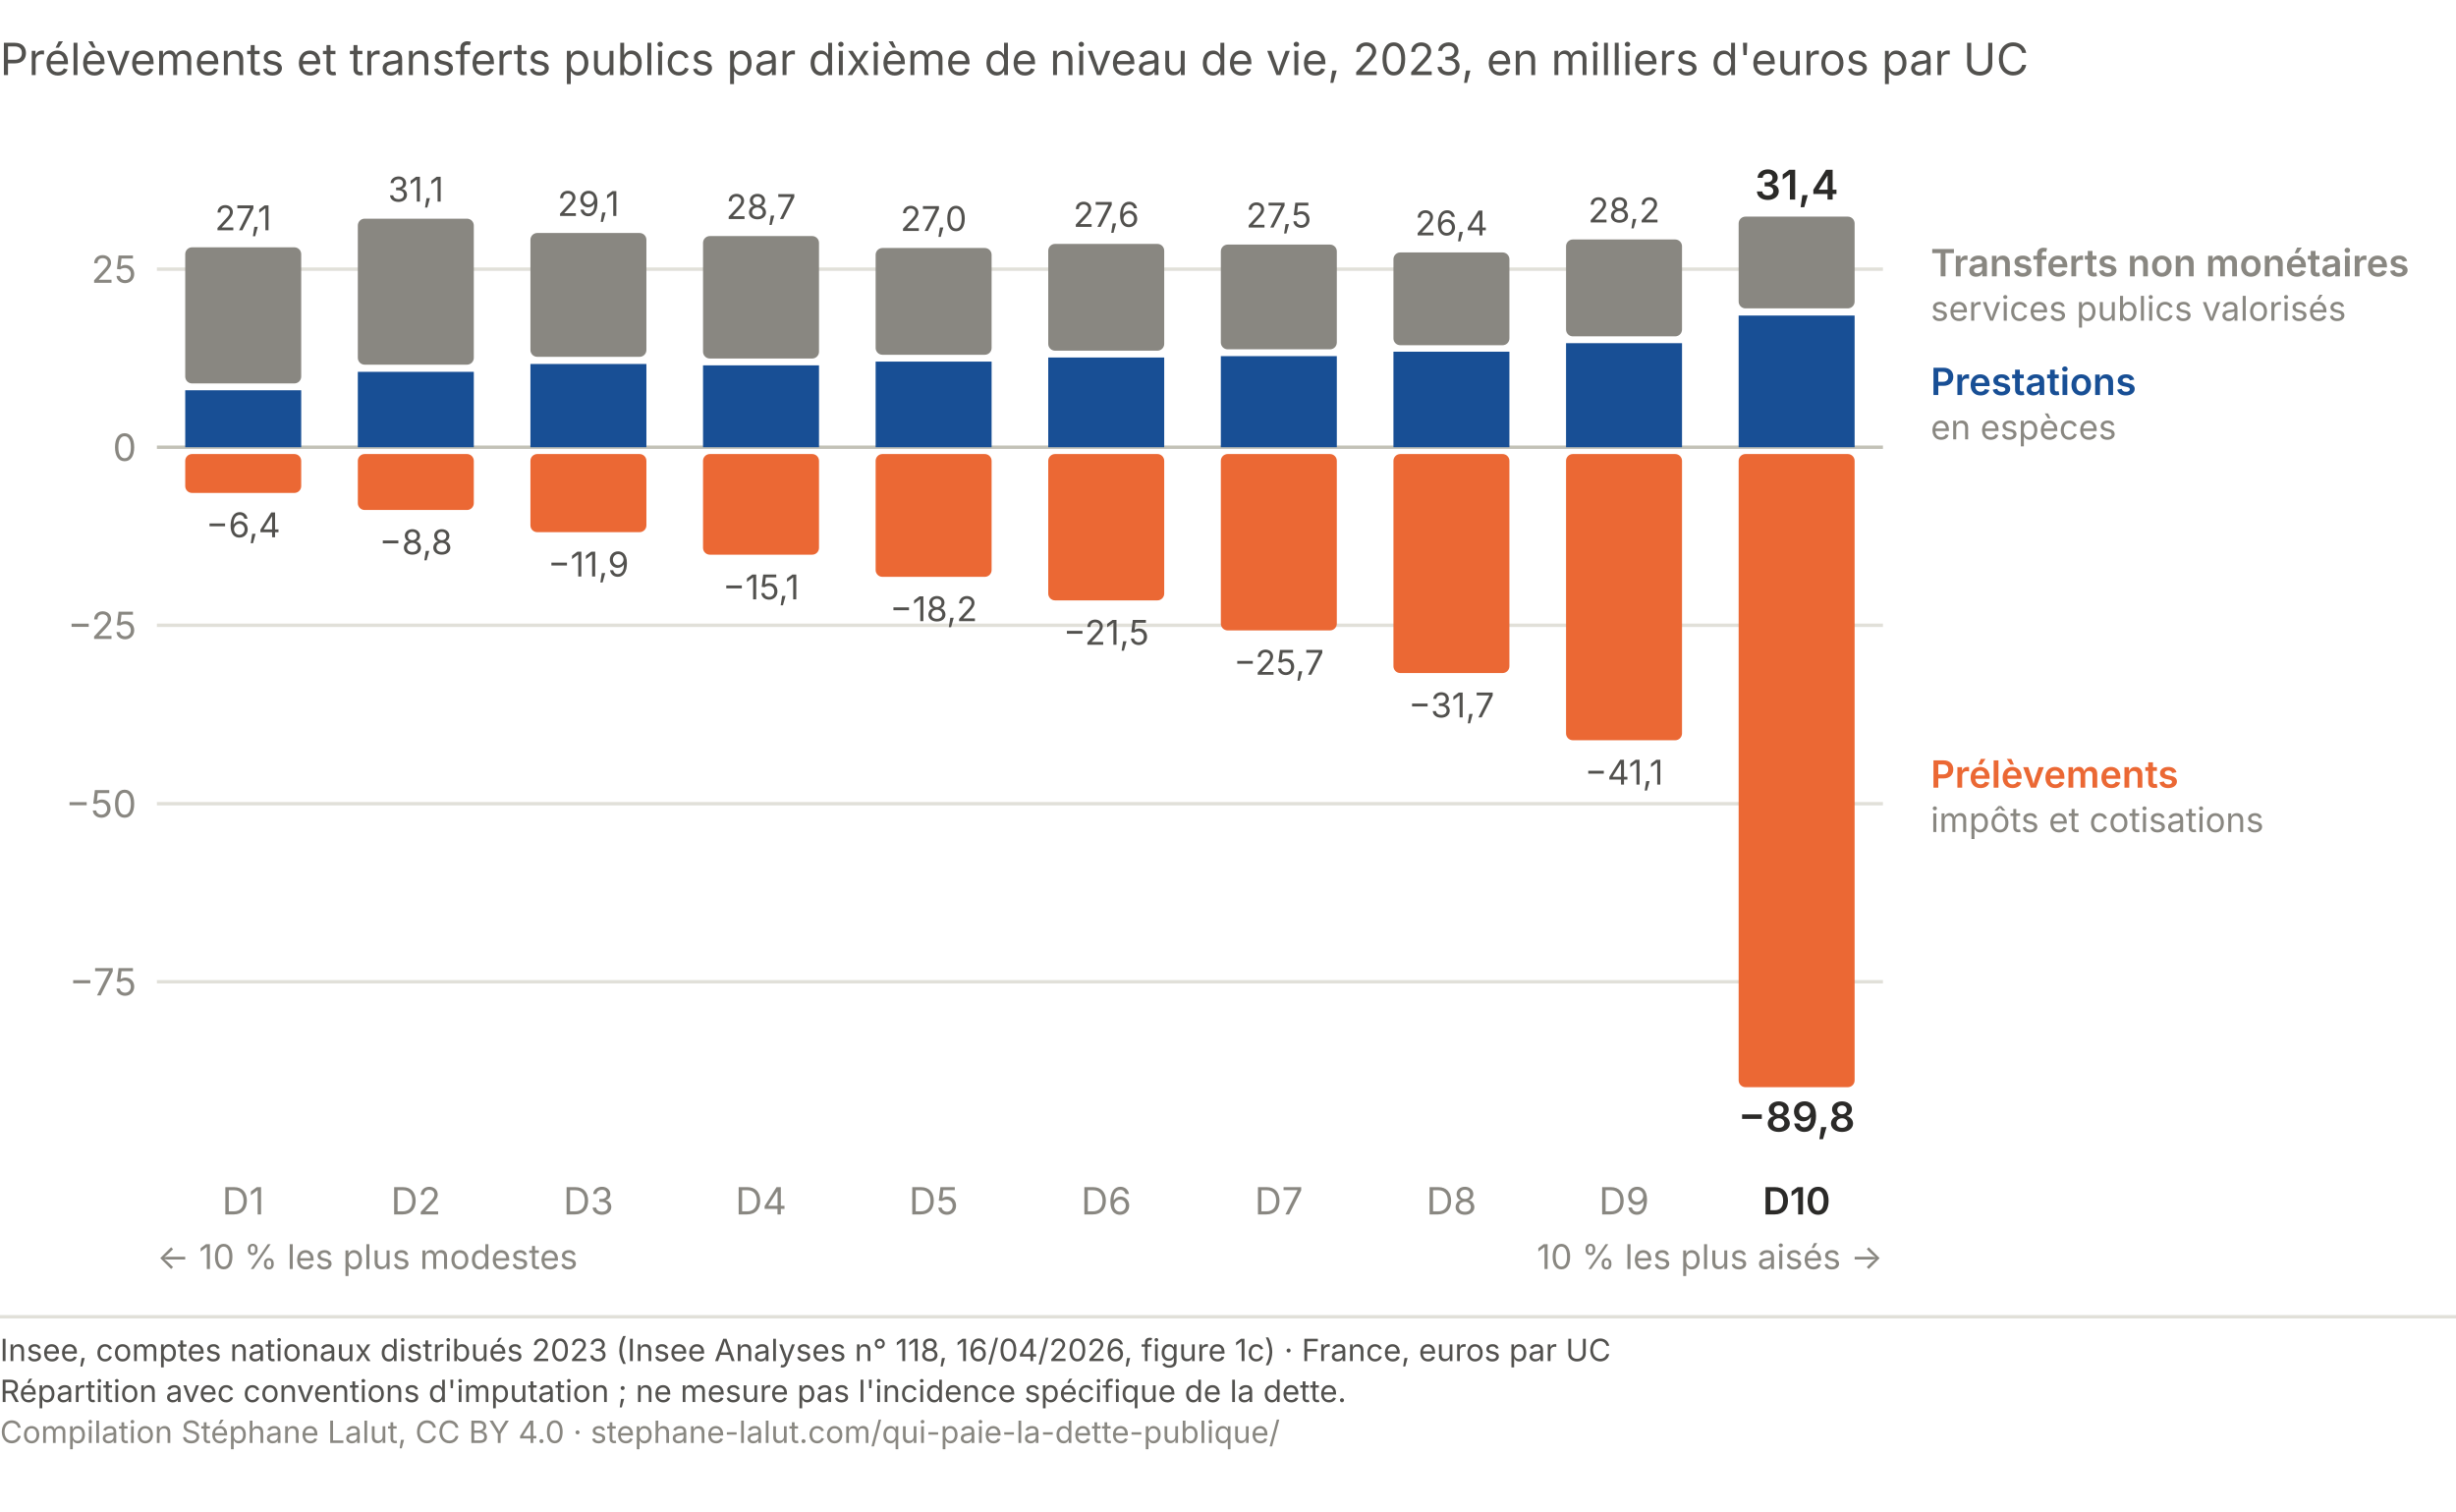
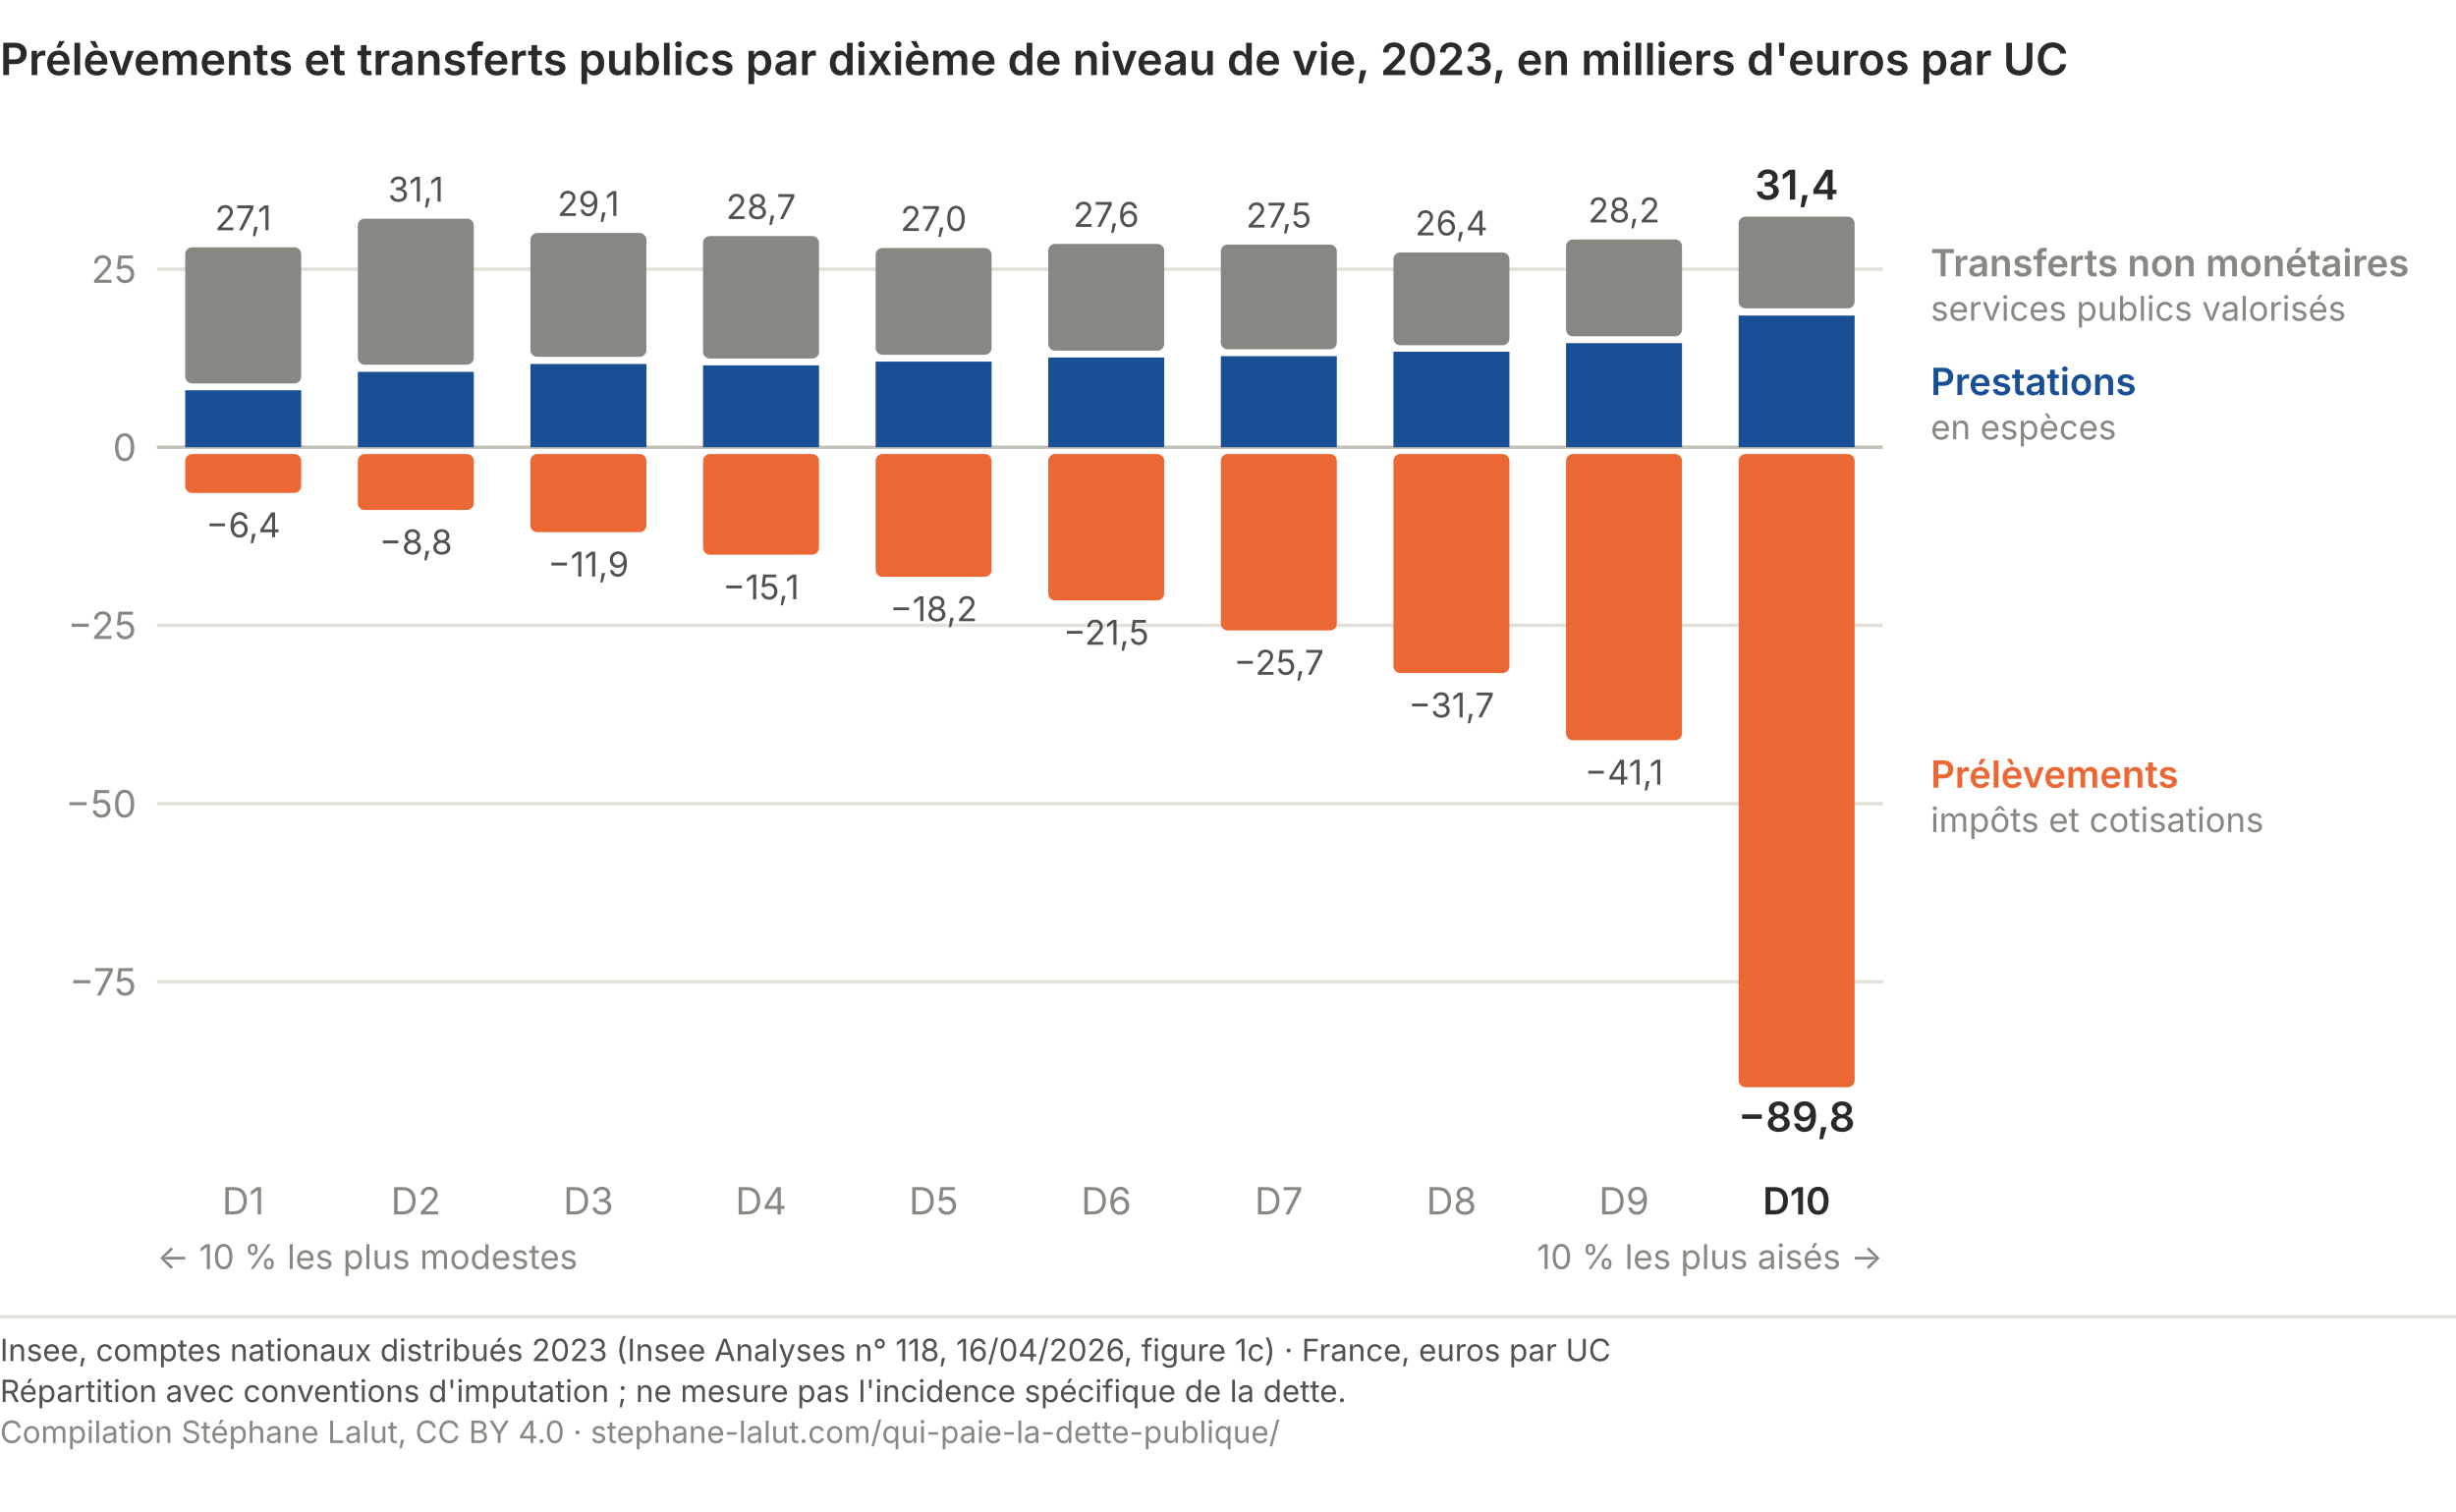
<svg xmlns="http://www.w3.org/2000/svg" viewBox="0 0 720 443" role="img" font-variant-numeric="tabular-nums" aria-labelledby="qp-red-t qp-red-d" font-family="system-ui, -apple-system, Segoe UI, sans-serif">
-   <text x="0.0" y="22.0" font-size="13" fill="#52514e" text-anchor="start">Prélèvements et transferts publics par dixième de niveau de vie, 2023, en milliers d'euros par UC</text>
+   <text x="0.0" y="22.0" font-size="13" fill="#2b2a28" text-anchor="start" font-weight="600">Prélèvements et transferts publics par dixième de niveau de vie, 2023, en milliers d'euros par UC</text>
  <line x1="46" y1="287.8" x2="552" y2="287.8" stroke="#e1e0d9" stroke-width="1" />
  <text x="40.0" y="291.8" font-size="11" fill="#898781" text-anchor="end">−75</text>
  <line x1="46" y1="235.6" x2="552" y2="235.6" stroke="#e1e0d9" stroke-width="1" />
  <text x="40.0" y="239.6" font-size="11" fill="#898781" text-anchor="end">−50</text>
  <line x1="46" y1="183.3" x2="552" y2="183.3" stroke="#e1e0d9" stroke-width="1" />
  <text x="40.0" y="187.3" font-size="11" fill="#898781" text-anchor="end">−25</text>
  <line x1="46" y1="131.1" x2="552" y2="131.1" stroke="#c3c2b7" stroke-width="1" />
  <text x="40.0" y="135.1" font-size="11" fill="#898781" text-anchor="end">0</text>
  <line x1="46" y1="78.9" x2="552" y2="78.9" stroke="#e1e0d9" stroke-width="1" />
  <text x="40.0" y="82.9" font-size="11" fill="#898781" text-anchor="end">25</text>
  <rect x="54.3" y="114.4" width="34" height="16.7" fill="#184f95" />
  <rect x="54.3" y="72.5" width="34" height="39.9" rx="2" fill="#898781" />
  <rect x="54.3" y="133.1" width="34" height="11.4" rx="2" fill="#eb6834" />
  <text x="71.3" y="67.5" font-size="10" fill="#52514e" text-anchor="middle">27,1</text>
  <text x="71.3" y="157.5" font-size="10" fill="#52514e" text-anchor="middle">−6,4</text>
  <text x="71.3" y="356.0" font-size="11" fill="#898781" text-anchor="middle">D1</text>
  <rect x="104.9" y="109.0" width="34" height="22.1" fill="#184f95" />
  <rect x="104.9" y="64.1" width="34" height="42.8" rx="2" fill="#898781" />
  <rect x="104.9" y="133.1" width="34" height="16.4" rx="2" fill="#eb6834" />
  <text x="121.9" y="59.1" font-size="10" fill="#52514e" text-anchor="middle">31,1</text>
  <text x="121.9" y="162.5" font-size="10" fill="#52514e" text-anchor="middle">−8,8</text>
  <text x="121.9" y="356.0" font-size="11" fill="#898781" text-anchor="middle">D2</text>
  <rect x="155.5" y="106.7" width="34" height="24.4" fill="#184f95" />
  <rect x="155.5" y="68.3" width="34" height="36.3" rx="2" fill="#898781" />
  <rect x="155.5" y="133.1" width="34" height="22.9" rx="2" fill="#eb6834" />
  <text x="172.5" y="63.3" font-size="10" fill="#52514e" text-anchor="middle">29,1</text>
  <text x="172.5" y="169.0" font-size="10" fill="#52514e" text-anchor="middle">−11,9</text>
  <text x="172.5" y="356.0" font-size="11" fill="#898781" text-anchor="middle">D3</text>
  <rect x="206.1" y="107.1" width="34" height="24.0" fill="#184f95" />
  <rect x="206.1" y="69.2" width="34" height="35.9" rx="2" fill="#898781" />
  <rect x="206.1" y="133.1" width="34" height="29.5" rx="2" fill="#eb6834" />
  <text x="223.1" y="64.2" font-size="10" fill="#52514e" text-anchor="middle">28,7</text>
  <text x="223.1" y="175.7" font-size="10" fill="#52514e" text-anchor="middle">−15,1</text>
  <text x="223.1" y="356.0" font-size="11" fill="#898781" text-anchor="middle">D4</text>
  <rect x="256.7" y="106.0" width="34" height="25.1" fill="#184f95" />
  <rect x="256.7" y="72.7" width="34" height="31.3" rx="2" fill="#898781" />
  <rect x="256.7" y="133.1" width="34" height="36.0" rx="2" fill="#eb6834" />
  <text x="273.7" y="67.7" font-size="10" fill="#52514e" text-anchor="middle">27,0</text>
  <text x="273.7" y="182.1" font-size="10" fill="#52514e" text-anchor="middle">−18,2</text>
  <text x="273.7" y="356.0" font-size="11" fill="#898781" text-anchor="middle">D5</text>
  <rect x="307.3" y="104.8" width="34" height="26.3" fill="#184f95" />
  <rect x="307.3" y="71.5" width="34" height="31.3" rx="2" fill="#898781" />
  <rect x="307.3" y="133.1" width="34" height="42.9" rx="2" fill="#eb6834" />
  <text x="324.3" y="66.5" font-size="10" fill="#52514e" text-anchor="middle">27,6</text>
  <text x="324.3" y="189.0" font-size="10" fill="#52514e" text-anchor="middle">−21,5</text>
  <text x="324.3" y="356.0" font-size="11" fill="#898781" text-anchor="middle">D6</text>
  <rect x="357.9" y="104.4" width="34" height="26.7" fill="#184f95" />
  <rect x="357.9" y="71.7" width="34" height="30.7" rx="2" fill="#898781" />
  <rect x="357.9" y="133.1" width="34" height="51.7" rx="2" fill="#eb6834" />
  <text x="374.9" y="66.7" font-size="10" fill="#52514e" text-anchor="middle">27,5</text>
  <text x="374.9" y="197.8" font-size="10" fill="#52514e" text-anchor="middle">−25,7</text>
  <text x="374.9" y="356.0" font-size="11" fill="#898781" text-anchor="middle">D7</text>
  <rect x="408.5" y="103.1" width="34" height="28.0" fill="#184f95" />
  <rect x="408.5" y="74.0" width="34" height="27.2" rx="2" fill="#898781" />
  <rect x="408.5" y="133.1" width="34" height="64.2" rx="2" fill="#eb6834" />
  <text x="425.5" y="69.0" font-size="10" fill="#52514e" text-anchor="middle">26,4</text>
  <text x="425.5" y="210.3" font-size="10" fill="#52514e" text-anchor="middle">−31,7</text>
  <text x="425.5" y="356.0" font-size="11" fill="#898781" text-anchor="middle">D8</text>
  <rect x="459.1" y="100.6" width="34" height="30.5" fill="#184f95" />
  <rect x="459.1" y="70.2" width="34" height="28.4" rx="2" fill="#898781" />
  <rect x="459.1" y="133.1" width="34" height="83.9" rx="2" fill="#eb6834" />
  <text x="476.1" y="65.2" font-size="10" fill="#52514e" text-anchor="middle">28,2</text>
  <text x="476.1" y="230.0" font-size="10" fill="#52514e" text-anchor="middle">−41,1</text>
  <text x="476.1" y="356.0" font-size="11" fill="#898781" text-anchor="middle">D9</text>
  <rect x="509.7" y="92.5" width="34" height="38.6" fill="#184f95" />
  <rect x="509.7" y="63.5" width="34" height="26.9" rx="2" fill="#898781" />
  <rect x="509.7" y="133.1" width="34" height="185.6" rx="2" fill="#eb6834" />
  <text x="526.7" y="58.5" font-size="12" fill="#2b2a28" text-anchor="middle" font-weight="600">31,4</text>
  <text x="526.7" y="331.7" font-size="12" fill="#2b2a28" text-anchor="middle" font-weight="600">−89,8</text>
  <text x="526.7" y="356.0" font-size="11" fill="#2b2a28" text-anchor="middle" font-weight="600">D10</text>
  <text x="566.0" y="81.0" font-size="11" fill="#898781" text-anchor="start" font-weight="600">Transferts non monétaires</text>
  <text x="566.0" y="94.0" font-size="10" fill="#898781" text-anchor="start">services publics valorisés</text>
  <text x="566.0" y="115.8" font-size="11" fill="#184f95" text-anchor="start" font-weight="600">Prestations</text>
  <text x="566.0" y="128.8" font-size="10" fill="#898781" text-anchor="start">en espèces</text>
  <text x="566.0" y="230.9" font-size="11" fill="#eb6834" text-anchor="start" font-weight="600">Prélèvements</text>
  <text x="566.0" y="243.9" font-size="10" fill="#898781" text-anchor="start">impôts et cotisations</text>
  <text x="46.0" y="372.0" font-size="10" fill="#898781" text-anchor="start">← 10 % les plus modestes</text>
  <text x="552.0" y="372.0" font-size="10" fill="#898781" text-anchor="end">10 % les plus aisés →</text>
  <line x1="0" y1="386.0" x2="720" y2="386.0" stroke="#e1e0d9" stroke-width="1" />
  <text x="0" y="399.0" font-family="system-ui, -apple-system, Segoe UI, sans-serif" font-size="9" fill="#52514e">Insee, comptes nationaux distribués 2023 (Insee Analyses n° 118, 16/04/2026, figure 1c) · France, euros par UC</text>
  <text x="0" y="411.0" font-family="system-ui, -apple-system, Segoe UI, sans-serif" font-size="9" fill="#52514e">Répartition avec conventions d'imputation ; ne mesure pas l'incidence spécifique de la dette.</text>
  <text x="0" y="423.0" font-family="system-ui, -apple-system, Segoe UI, sans-serif" font-size="9" fill="#898781">Compilation Stéphane Lalut, CC BY 4.0 · stephane-lalut.com/qui-paie-la-dette-publique/</text>
</svg>
